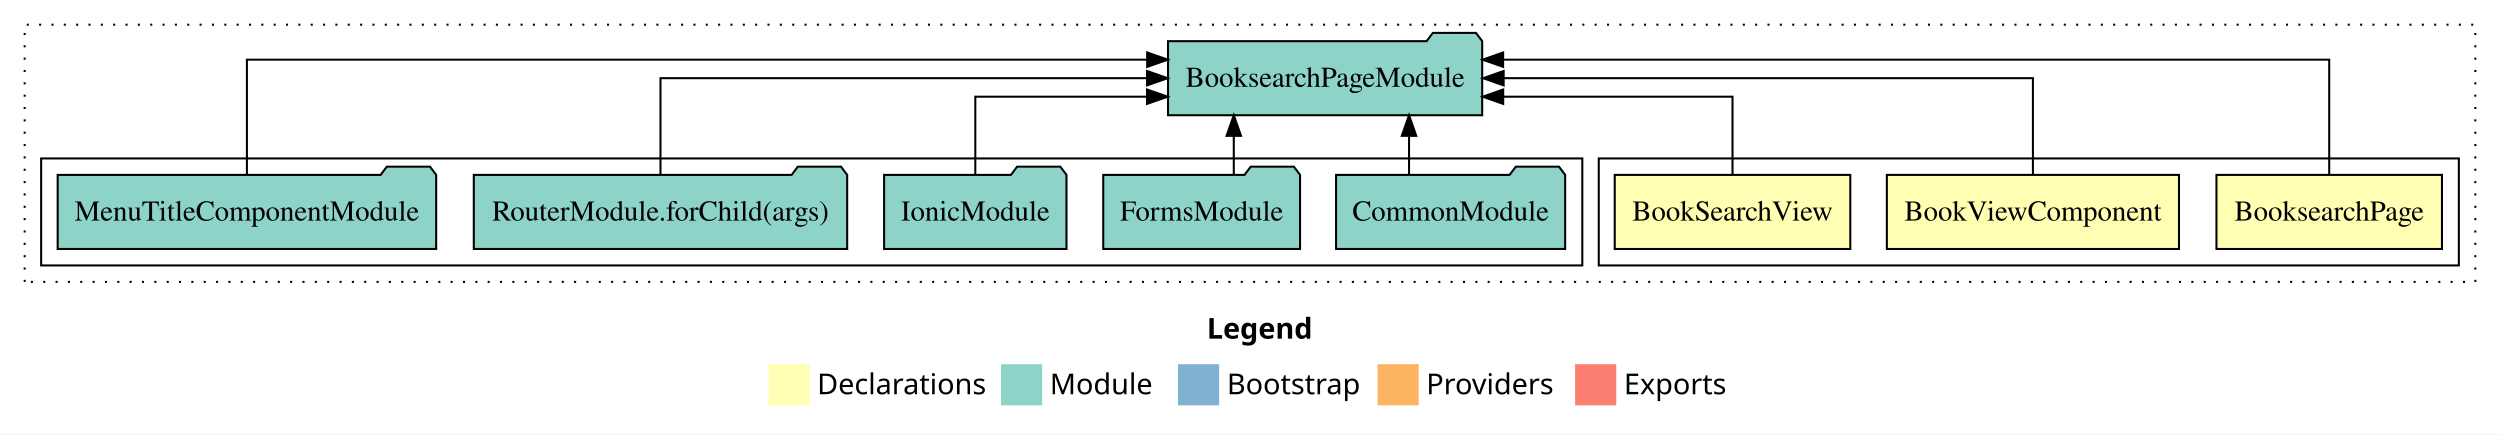
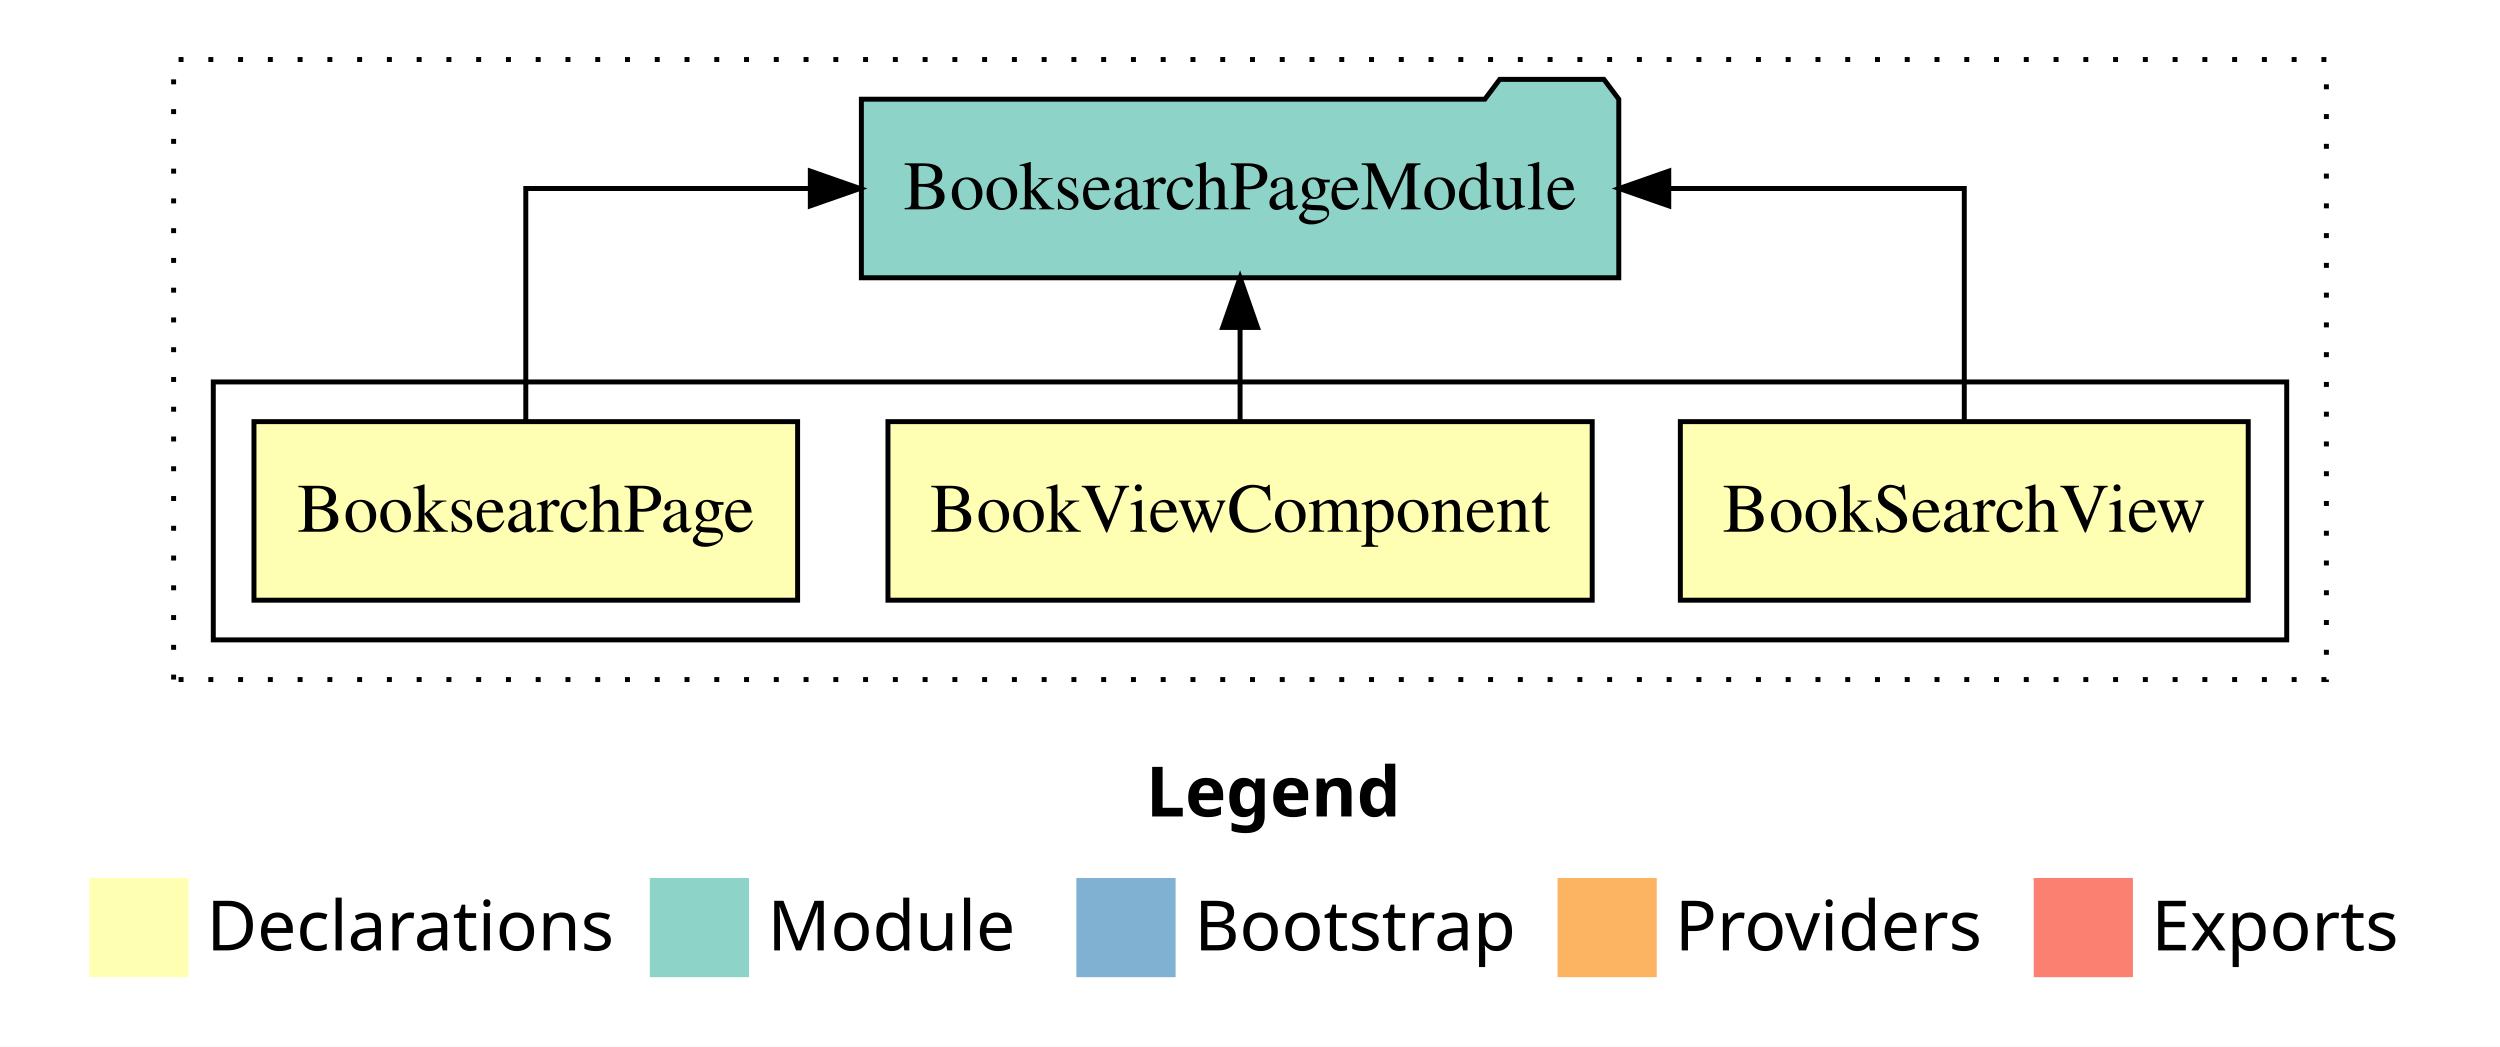
- <svg xmlns="http://www.w3.org/2000/svg" width="1215pt" height="211pt" viewBox="0.00 0.00 1215.00 211.00">
+ <svg xmlns="http://www.w3.org/2000/svg" width="504pt" height="211pt" viewBox="0.00 0.00 504.00 211.00">
  <g id="graph0" class="graph" transform="scale(1 1) rotate(0) translate(4 207)">
-     <polygon fill="#ffffff" stroke="transparent" points="-4,4 -4,-207 1211,-207 1211,4 -4,4" />
-     <text text-anchor="start" x="582.509" y="-42.4" font-family="sans-serif" font-weight="bold" font-size="14.00" fill="#000000">Legend</text>
-     <polygon fill="#ffffb3" stroke="transparent" points="369.5,-10 369.5,-30 389.5,-30 389.5,-10 369.5,-10" />
-     <text text-anchor="start" x="393.129" y="-15.4" font-family="sans-serif" font-size="14.00" fill="#000000">  Declarations</text>
-     <polygon fill="#8dd3c7" stroke="transparent" points="482.5,-10 482.5,-30 502.5,-30 502.5,-10 482.5,-10" />
-     <text text-anchor="start" x="506.225" y="-15.4" font-family="sans-serif" font-size="14.00" fill="#000000">  Module</text>
-     <polygon fill="#80b1d3" stroke="transparent" points="568.5,-10 568.5,-30 588.5,-30 588.5,-10 568.5,-10" />
-     <text text-anchor="start" x="592.281" y="-15.4" font-family="sans-serif" font-size="14.00" fill="#000000">  Bootstrap</text>
-     <polygon fill="#fdb462" stroke="transparent" points="665.5,-10 665.5,-30 685.5,-30 685.5,-10 665.5,-10" />
-     <text text-anchor="start" x="689.173" y="-15.4" font-family="sans-serif" font-size="14.00" fill="#000000">  Providers</text>
-     <polygon fill="#fb8072" stroke="transparent" points="761.5,-10 761.5,-30 781.5,-30 781.5,-10 761.5,-10" />
-     <text text-anchor="start" x="785.226" y="-15.4" font-family="sans-serif" font-size="14.00" fill="#000000">  Exports</text>
+     <polygon fill="#ffffff" stroke="transparent" points="-4,4 -4,-207 500,-207 500,4 -4,4" />
+     <text text-anchor="start" x="227.009" y="-42.4" font-family="sans-serif" font-weight="bold" font-size="14.00" fill="#000000">Legend</text>
+     <polygon fill="#ffffb3" stroke="transparent" points="14,-10 14,-30 34,-30 34,-10 14,-10" />
+     <text text-anchor="start" x="37.629" y="-15.4" font-family="sans-serif" font-size="14.00" fill="#000000">  Declarations</text>
+     <polygon fill="#8dd3c7" stroke="transparent" points="127,-10 127,-30 147,-30 147,-10 127,-10" />
+     <text text-anchor="start" x="150.725" y="-15.4" font-family="sans-serif" font-size="14.00" fill="#000000">  Module</text>
+     <polygon fill="#80b1d3" stroke="transparent" points="213,-10 213,-30 233,-30 233,-10 213,-10" />
+     <text text-anchor="start" x="236.781" y="-15.4" font-family="sans-serif" font-size="14.00" fill="#000000">  Bootstrap</text>
+     <polygon fill="#fdb462" stroke="transparent" points="310,-10 310,-30 330,-30 330,-10 310,-10" />
+     <text text-anchor="start" x="333.673" y="-15.4" font-family="sans-serif" font-size="14.00" fill="#000000">  Providers</text>
+     <polygon fill="#fb8072" stroke="transparent" points="406,-10 406,-30 426,-30 426,-10 406,-10" />
+     <text text-anchor="start" x="429.726" y="-15.4" font-family="sans-serif" font-size="14.00" fill="#000000">  Exports</text>
    <g id="clust1" class="cluster">
-       <polygon fill="none" stroke="#000000" stroke-dasharray="1,5" points="8,-70 8,-195 1199,-195 1199,-70 8,-70" />
+       <polygon fill="none" stroke="#000000" stroke-dasharray="1,5" points="31,-70 31,-195 465,-195 465,-70 31,-70" />
    </g>
    <g id="clust2" class="cluster">
-       <polygon fill="none" stroke="#000000" points="773,-78 773,-130 1191,-130 1191,-78 773,-78" />
-     </g>
-     <g id="clust6" class="cluster">
-       <polygon fill="none" stroke="#000000" points="16,-78 16,-130 765,-130 765,-78 16,-78" />
+       <polygon fill="none" stroke="#000000" points="39,-78 39,-130 457,-130 457,-78 39,-78" />
    </g>
    <g id="node1" class="node">
-       <polygon fill="#ffffb3" stroke="#000000" points="1182.798,-122 1073.202,-122 1073.202,-86 1182.798,-86 1182.798,-122" />
-       <text text-anchor="middle" x="1128" y="-99.8" font-family="Times,serif" font-size="14.00" fill="#000000">BooksearchPage</text>
+       <polygon fill="#ffffb3" stroke="#000000" points="449.242,-122 334.758,-122 334.758,-86 449.242,-86 449.242,-122" />
+       <text text-anchor="middle" x="392" y="-99.8" font-family="Times,serif" font-size="14.00" fill="#000000">BookSearchView</text>
    </g>
    <g id="node4" class="node">
-       <polygon fill="#8dd3c7" stroke="#000000" points="716.347,-187 713.347,-191 692.347,-191 689.347,-187 563.653,-187 563.653,-151 716.347,-151 716.347,-187" />
-       <text text-anchor="middle" x="640" y="-164.8" font-family="Times,serif" font-size="14.00" fill="#000000">BooksearchPageModule</text>
+       <polygon fill="#8dd3c7" stroke="#000000" points="322.347,-187 319.347,-191 298.347,-191 295.347,-187 169.653,-187 169.653,-151 322.347,-151 322.347,-187" />
+       <text text-anchor="middle" x="246" y="-164.8" font-family="Times,serif" font-size="14.00" fill="#000000">BooksearchPageModule</text>
    </g>
    <g id="edge1" class="edge">
-       <path fill="none" stroke="#000000" d="M1128,-122.292C1128,-144.206 1128,-178 1128,-178 1128,-178 726.518,-178 726.518,-178" />
-       <polygon fill="#000000" stroke="#000000" points="726.518,-174.5 716.518,-178 726.518,-181.5 726.518,-174.5" />
+       <path fill="none" stroke="#000000" d="M392,-122.106C392,-141.339 392,-169 392,-169 392,-169 332.421,-169 332.421,-169" />
+       <polygon fill="#000000" stroke="#000000" points="332.421,-165.5 322.421,-169 332.421,-172.5 332.421,-165.5" />
    </g>
    <g id="node2" class="node">
-       <polygon fill="#ffffb3" stroke="#000000" points="1054.987,-122 913.013,-122 913.013,-86 1054.987,-86 1054.987,-122" />
-       <text text-anchor="middle" x="984" y="-99.8" font-family="Times,serif" font-size="14.00" fill="#000000">BookViewComponent</text>
+       <polygon fill="#ffffb3" stroke="#000000" points="316.987,-122 175.013,-122 175.013,-86 316.987,-86 316.987,-122" />
+       <text text-anchor="middle" x="246" y="-99.8" font-family="Times,serif" font-size="14.00" fill="#000000">BookViewComponent</text>
    </g>
    <g id="edge2" class="edge">
-       <path fill="none" stroke="#000000" d="M984,-122.106C984,-141.339 984,-169 984,-169 984,-169 726.772,-169 726.772,-169" />
-       <polygon fill="#000000" stroke="#000000" points="726.772,-165.5 716.772,-169 726.772,-172.5 726.772,-165.5" />
+       <path fill="none" stroke="#000000" d="M246,-122.106C246,-122.106 246,-140.991 246,-140.991" />
+       <polygon fill="#000000" stroke="#000000" points="242.5,-140.991 246,-150.991 249.5,-140.991 242.5,-140.991" />
    </g>
    <g id="node3" class="node">
-       <polygon fill="#ffffb3" stroke="#000000" points="895.242,-122 780.758,-122 780.758,-86 895.242,-86 895.242,-122" />
-       <text text-anchor="middle" x="838" y="-99.8" font-family="Times,serif" font-size="14.00" fill="#000000">BookSearchView</text>
+       <polygon fill="#ffffb3" stroke="#000000" points="156.798,-122 47.202,-122 47.202,-86 156.798,-86 156.798,-122" />
+       <text text-anchor="middle" x="102" y="-99.8" font-family="Times,serif" font-size="14.00" fill="#000000">BooksearchPage</text>
    </g>
    <g id="edge3" class="edge">
-       <path fill="none" stroke="#000000" d="M838,-122.027C838,-138.398 838,-160 838,-160 838,-160 726.552,-160 726.552,-160" />
-       <polygon fill="#000000" stroke="#000000" points="726.552,-156.5 716.552,-160 726.552,-163.5 726.552,-156.5" />
-     </g>
-     <g id="node5" class="node">
-       <polygon fill="#8dd3c7" stroke="#000000" points="756.668,-122 753.668,-126 732.668,-126 729.668,-122 645.332,-122 645.332,-86 756.668,-86 756.668,-122" />
-       <text text-anchor="middle" x="701" y="-99.8" font-family="Times,serif" font-size="14.00" fill="#000000">CommonModule</text>
-     </g>
-     <g id="edge4" class="edge">
-       <path fill="none" stroke="#000000" d="M680.795,-122.106C680.795,-122.106 680.795,-140.991 680.795,-140.991" />
-       <polygon fill="#000000" stroke="#000000" points="677.295,-140.991 680.795,-150.991 684.295,-140.991 677.295,-140.991" />
-     </g>
-     <g id="node6" class="node">
-       <polygon fill="#8dd3c7" stroke="#000000" points="627.829,-122 624.829,-126 603.829,-126 600.829,-122 532.171,-122 532.171,-86 627.829,-86 627.829,-122" />
-       <text text-anchor="middle" x="580" y="-99.8" font-family="Times,serif" font-size="14.00" fill="#000000">FormsModule</text>
-     </g>
-     <g id="edge5" class="edge">
-       <path fill="none" stroke="#000000" d="M595.62,-122.106C595.62,-122.106 595.62,-140.991 595.62,-140.991" />
-       <polygon fill="#000000" stroke="#000000" points="592.12,-140.991 595.62,-150.991 599.12,-140.991 592.12,-140.991" />
-     </g>
-     <g id="node7" class="node">
-       <polygon fill="#8dd3c7" stroke="#000000" points="514.316,-122 511.316,-126 490.316,-126 487.316,-122 425.684,-122 425.684,-86 514.316,-86 514.316,-122" />
-       <text text-anchor="middle" x="470" y="-99.8" font-family="Times,serif" font-size="14.00" fill="#000000">IonicModule</text>
-     </g>
-     <g id="edge6" class="edge">
-       <path fill="none" stroke="#000000" d="M470,-122.027C470,-138.398 470,-160 470,-160 470,-160 553.454,-160 553.454,-160" />
-       <polygon fill="#000000" stroke="#000000" points="553.454,-163.5 563.454,-160 553.454,-156.5 553.454,-163.5" />
-     </g>
-     <g id="node8" class="node">
-       <polygon fill="#8dd3c7" stroke="#000000" points="407.732,-122 404.732,-126 383.732,-126 380.732,-122 226.268,-122 226.268,-86 407.732,-86 407.732,-122" />
-       <text text-anchor="middle" x="317" y="-99.8" font-family="Times,serif" font-size="14.00" fill="#000000">RouterModule.forChild(args)</text>
-     </g>
-     <g id="edge7" class="edge">
-       <path fill="none" stroke="#000000" d="M317,-122.106C317,-141.339 317,-169 317,-169 317,-169 553.453,-169 553.453,-169" />
-       <polygon fill="#000000" stroke="#000000" points="553.453,-172.5 563.453,-169 553.453,-165.5 553.453,-172.5" />
-     </g>
-     <g id="node9" class="node">
-       <polygon fill="#8dd3c7" stroke="#000000" points="207.98,-122 204.98,-126 183.98,-126 180.98,-122 24.02,-122 24.02,-86 207.98,-86 207.98,-122" />
-       <text text-anchor="middle" x="116" y="-99.8" font-family="Times,serif" font-size="14.00" fill="#000000">MenuTitleComponentModule</text>
-     </g>
-     <g id="edge8" class="edge">
-       <path fill="none" stroke="#000000" d="M116,-122.292C116,-144.206 116,-178 116,-178 116,-178 553.525,-178 553.525,-178" />
-       <polygon fill="#000000" stroke="#000000" points="553.525,-181.5 563.525,-178 553.525,-174.5 553.525,-181.5" />
+       <path fill="none" stroke="#000000" d="M102,-122.106C102,-141.339 102,-169 102,-169 102,-169 159.362,-169 159.362,-169" />
+       <polygon fill="#000000" stroke="#000000" points="159.362,-172.5 169.362,-169 159.362,-165.5 159.362,-172.5" />
    </g>
  </g>
</svg>
